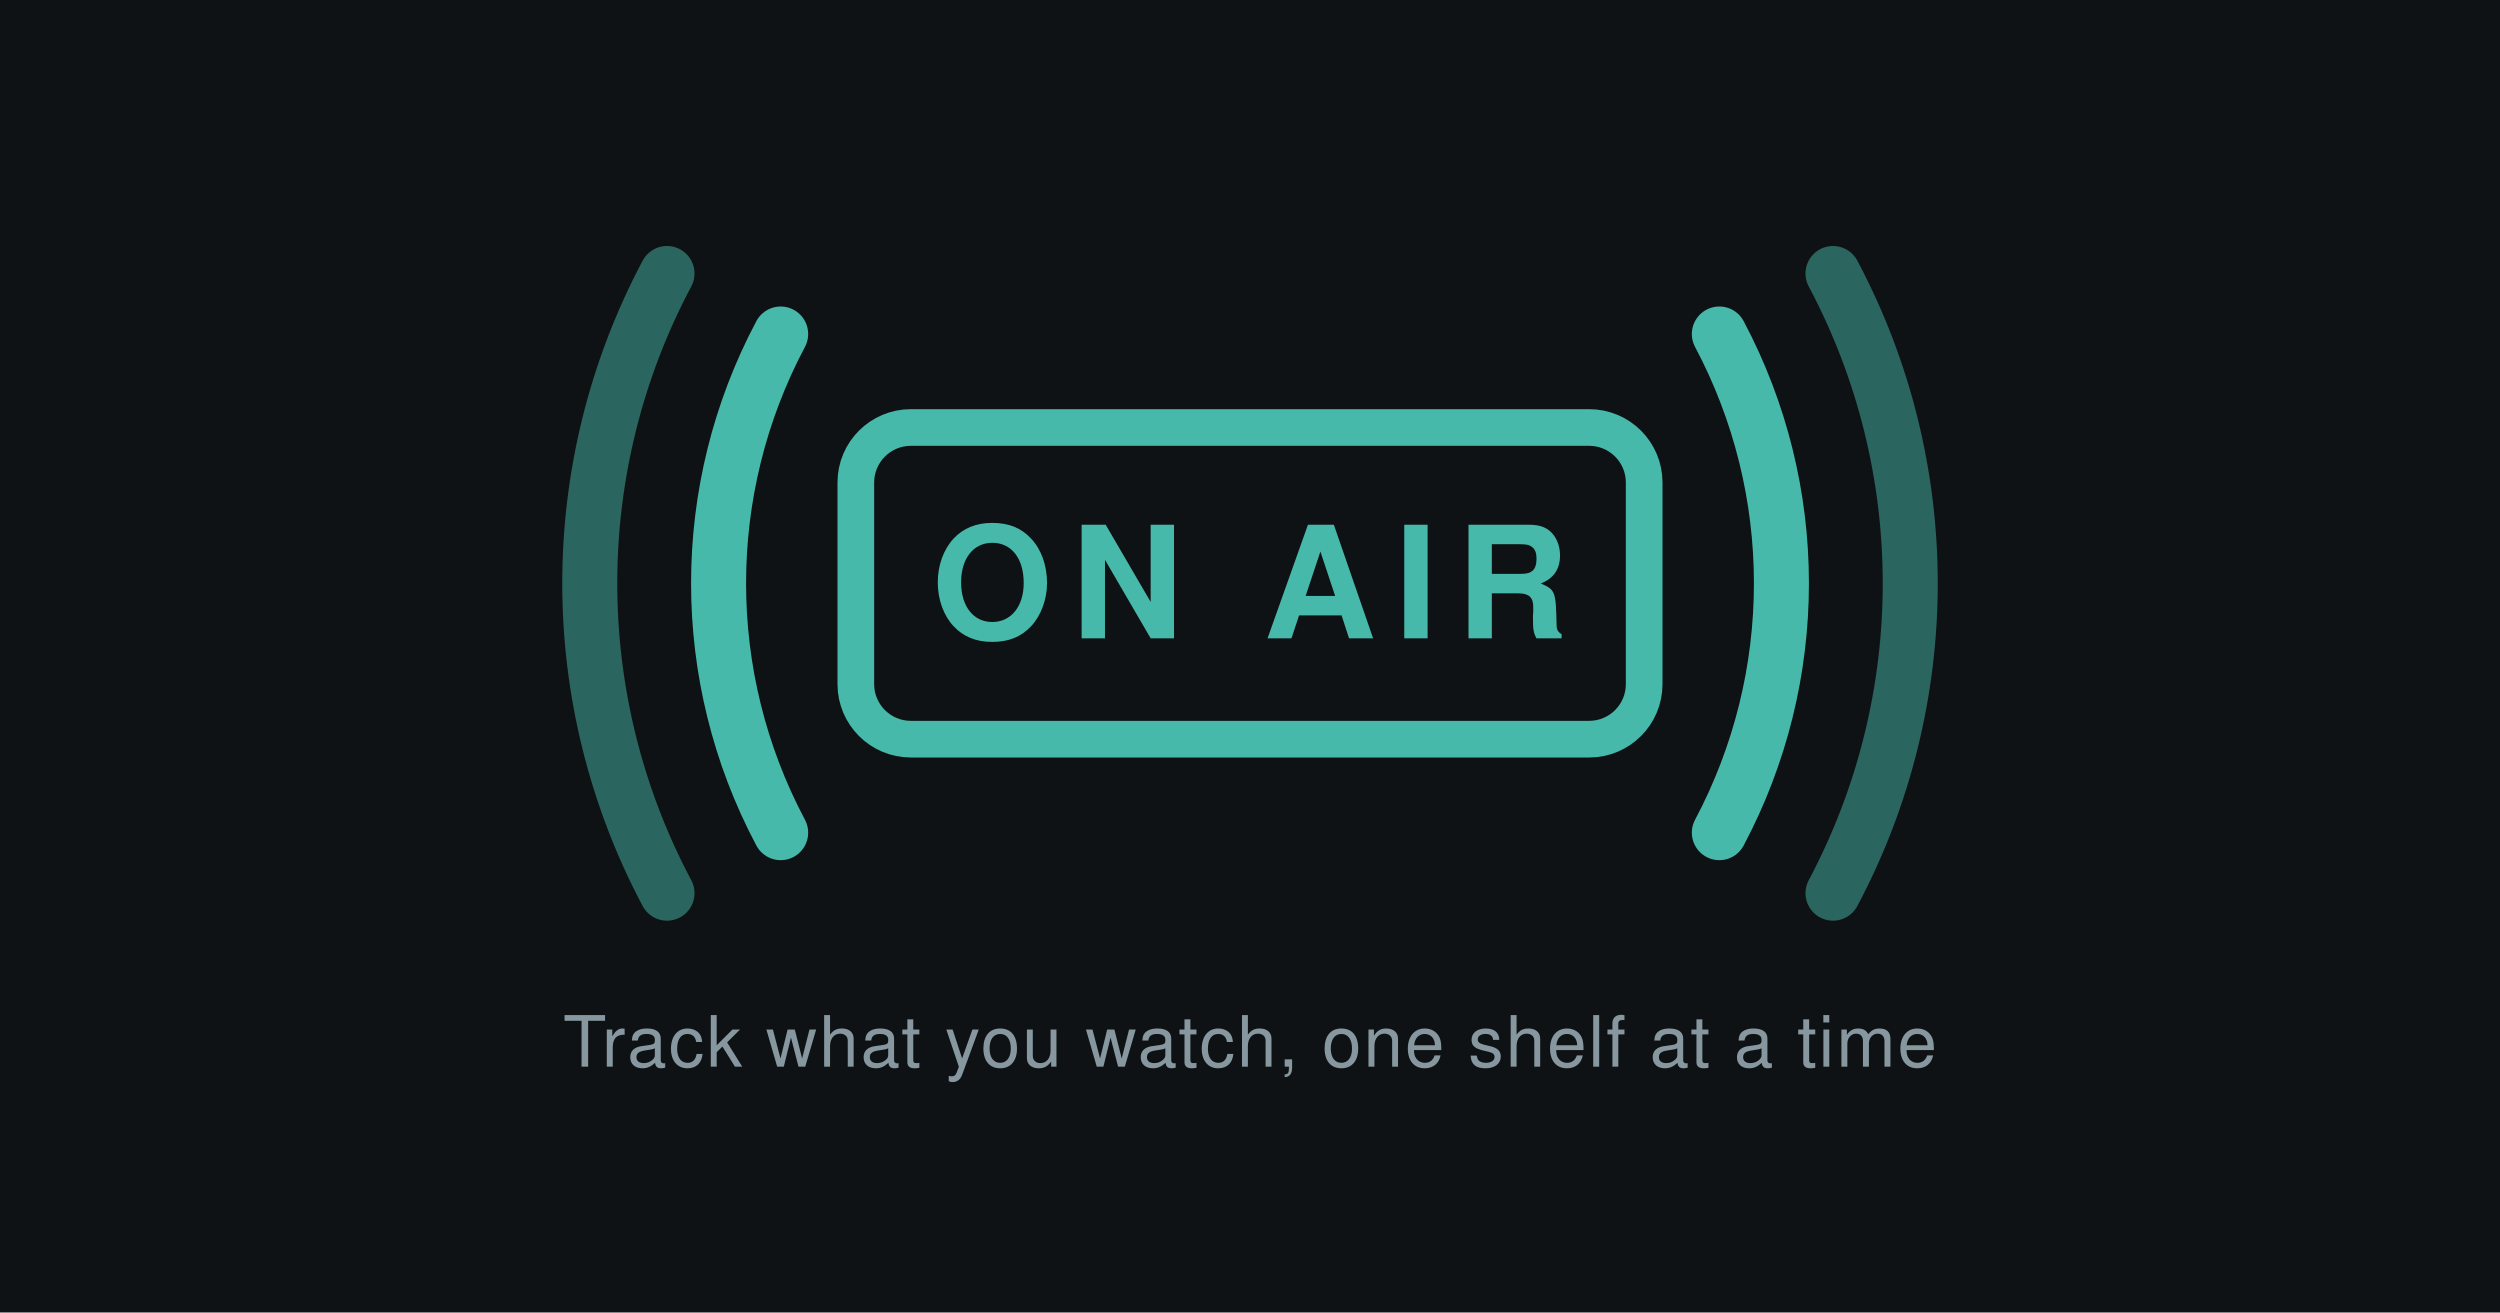
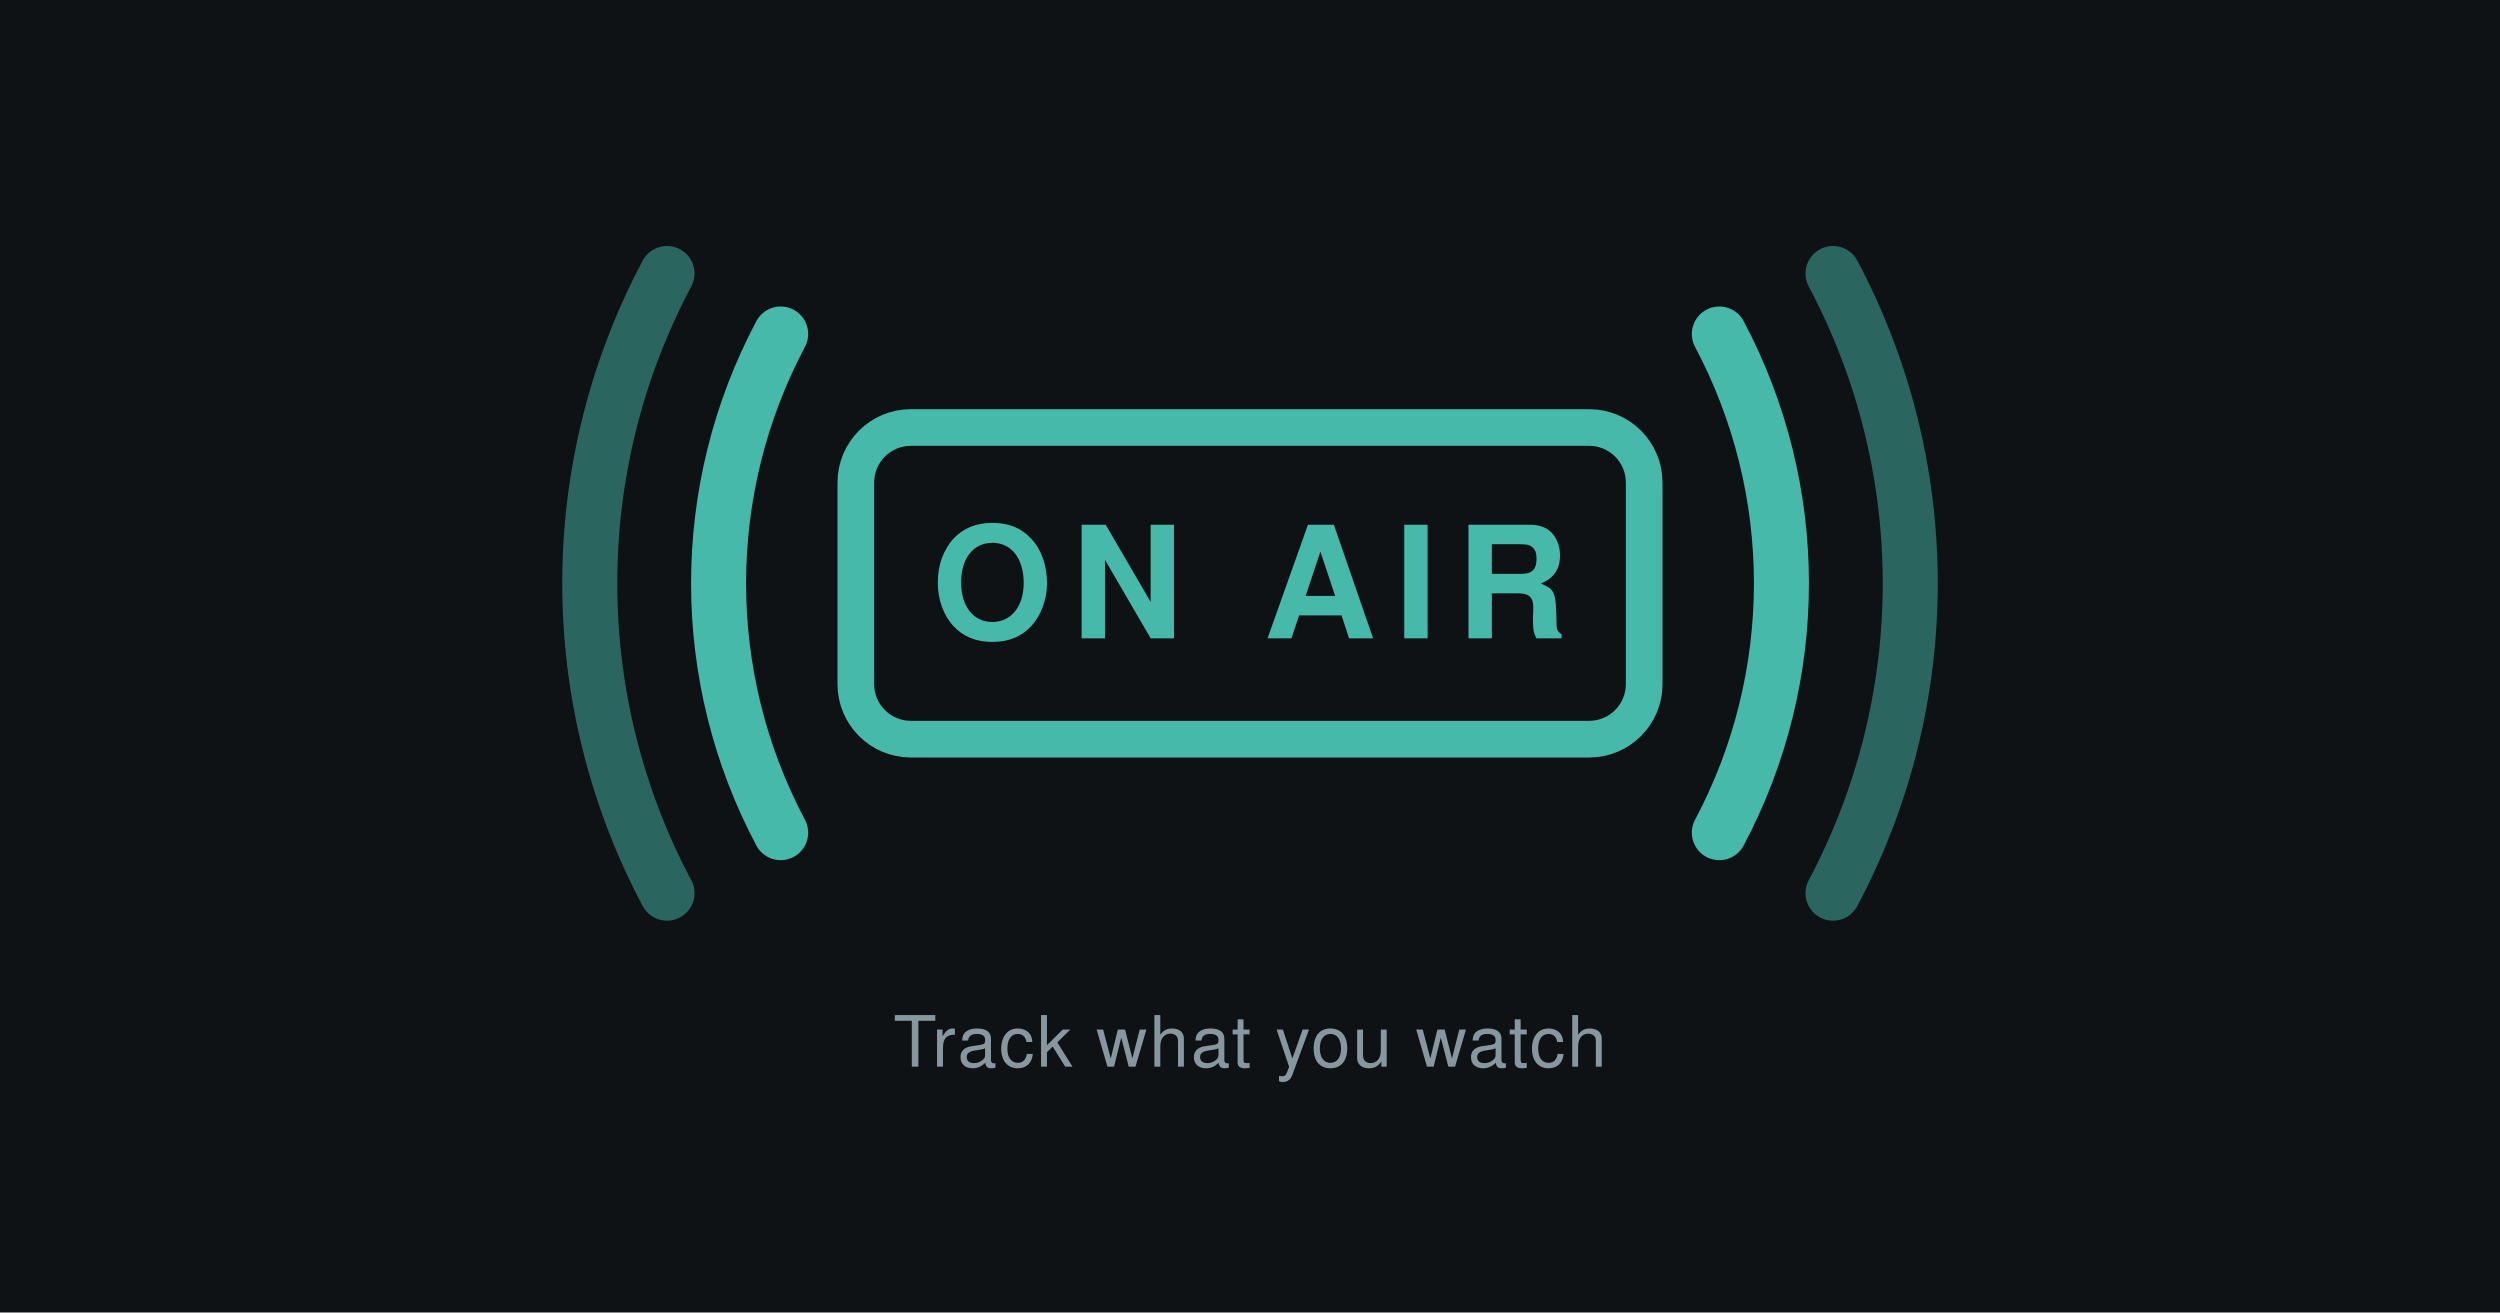
<svg xmlns="http://www.w3.org/2000/svg" viewBox="0 0 1200 630" width="1200" height="630" font-family="Helvetica Neue, Helvetica, Arial, sans-serif">
  <rect width="1200" height="630" fill="#0f1214" />
  <g transform="translate(600 280) scale(4.4)">
    <rect x="-43" y="-17" width="86" height="34" rx="6" fill="none" stroke="#46b9aa" stroke-width="4" />
    <text x="0" y="6" text-anchor="middle" fill="#46b9aa" font-size="17" font-weight="700" letter-spacing="2">ON AIR</text>
    <g fill="none" stroke="#46b9aa" stroke-width="6" stroke-linecap="round">
      <path d="M51.2 -27.2 A58 58 0 0 1 51.2 27.2" />
      <path d="M63.6 -33.8 A72 72 0 0 1 63.6 33.8" opacity="0.5" />
    </g>
    <g fill="none" stroke="#46b9aa" stroke-width="6" stroke-linecap="round" transform="rotate(180)">
      <path d="M51.2 -27.2 A58 58 0 0 1 51.2 27.2" />
      <path d="M63.6 -33.8 A72 72 0 0 1 63.6 33.8" opacity="0.5" />
    </g>
  </g>
-   <text x="600" y="512" text-anchor="middle" fill="#8797a0" font-size="34" letter-spacing="1">Track what you watch, one shelf at a time</text>
+   <text x="600" y="512" text-anchor="middle" fill="#8797a0" font-size="34" letter-spacing="1">Track what you watch</text>
</svg>
